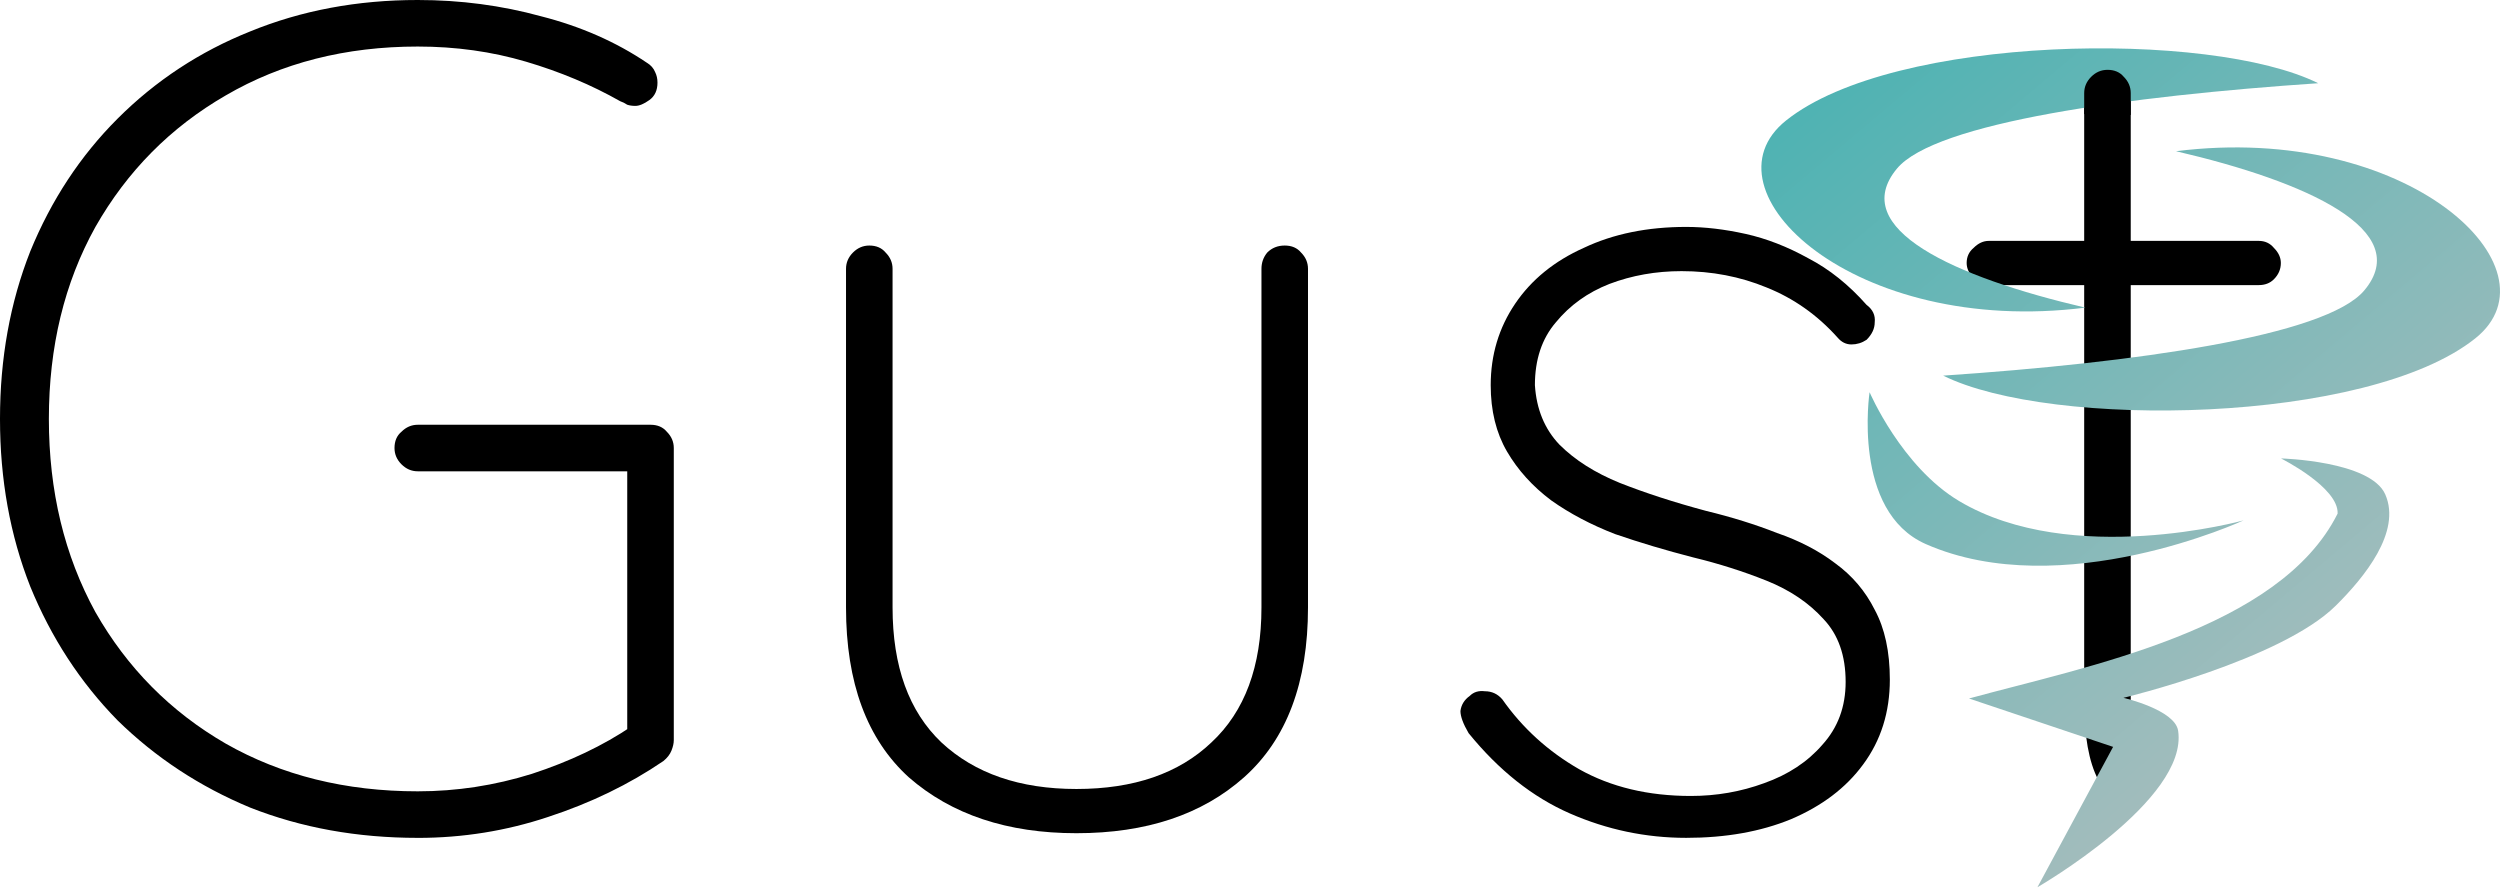
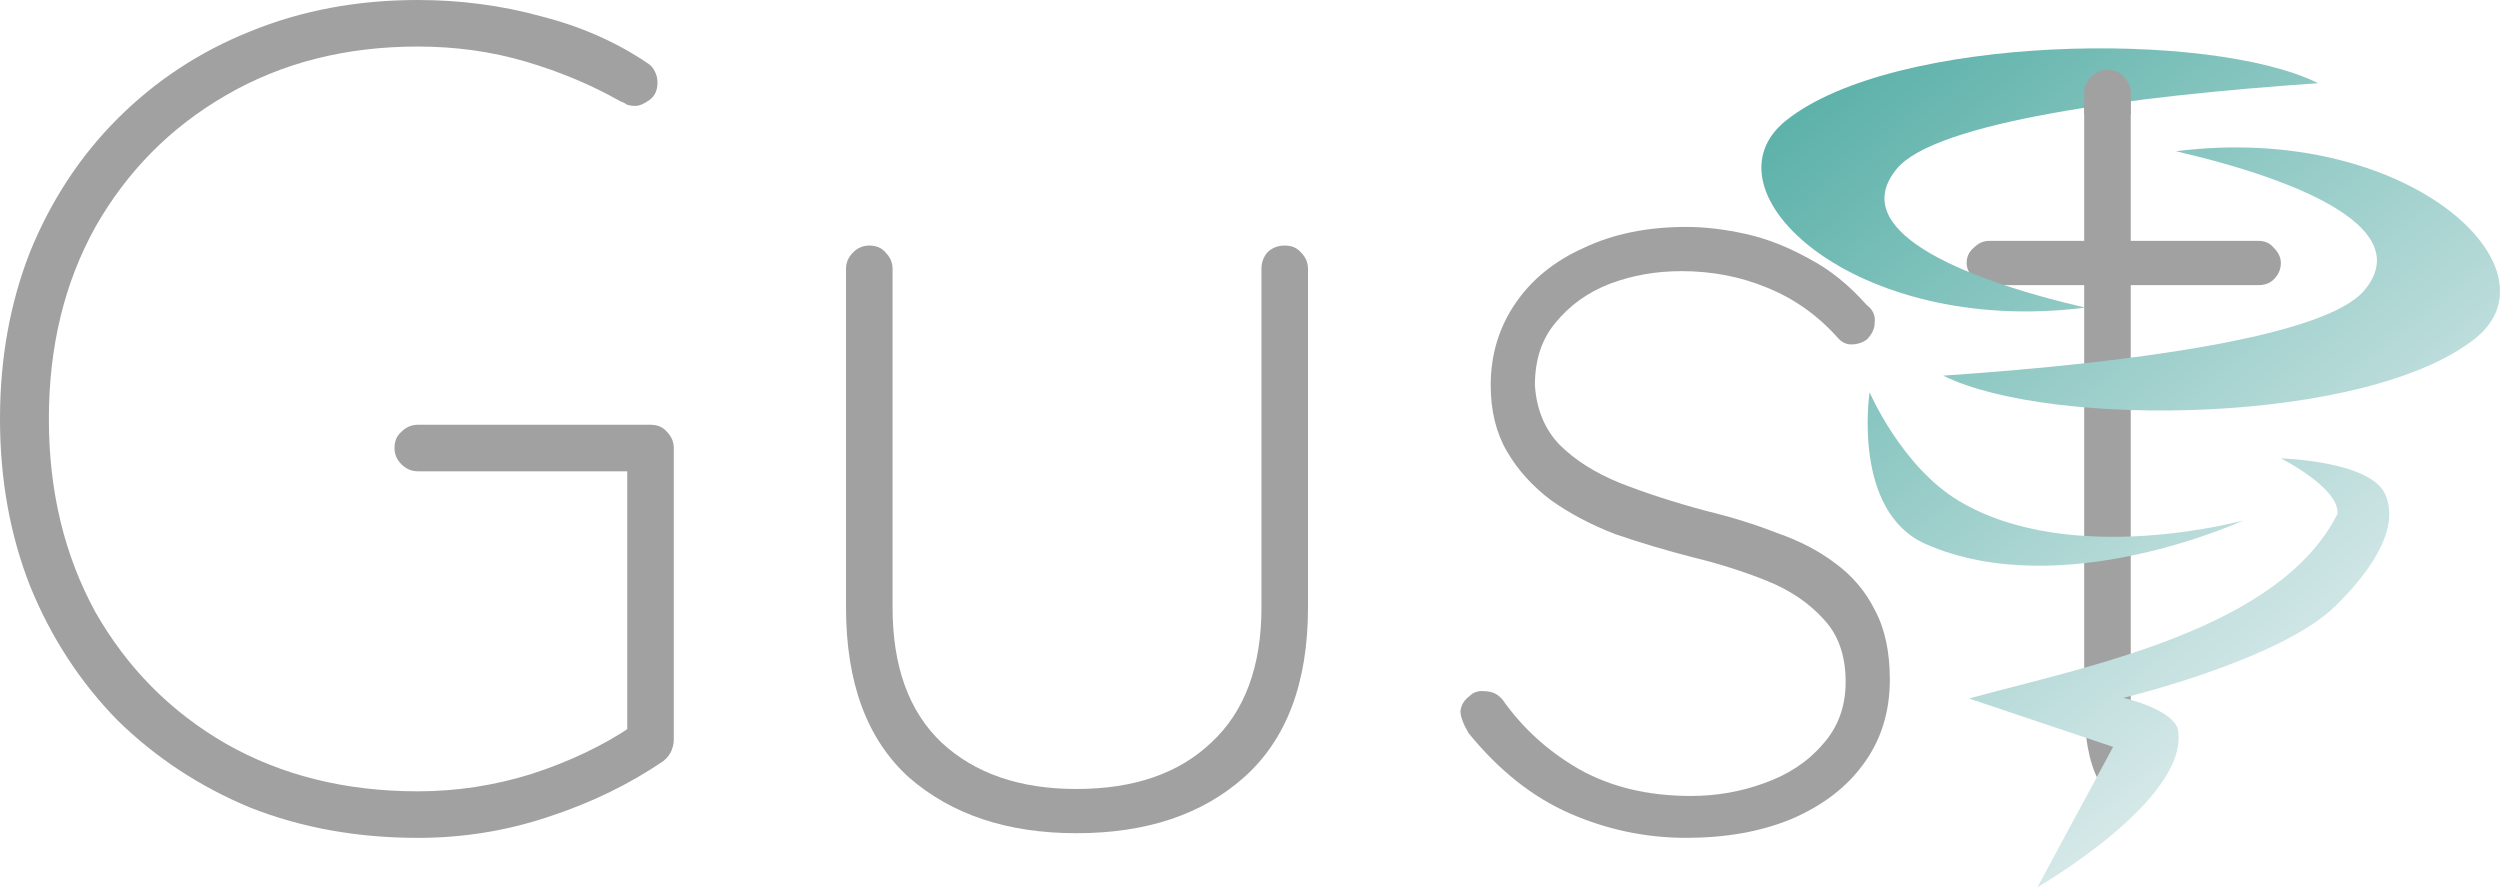
<svg xmlns="http://www.w3.org/2000/svg" xmlns:xlink="http://www.w3.org/1999/xlink" width="251.477mm" height="89.25mm" viewBox="0 0 251.477 89.25" version="1.1" id="svg5">
  <defs id="defs2">
-     <linearGradient id="linearGradient3938">
-       <stop style="stop-color:#48b2b2;stop-opacity:1" offset="0" id="stop3934" />
-       <stop style="stop-color:#c0c0c0;stop-opacity:1" offset="1" id="stop3936" />
+     <linearGradient id="linearGradient2026">
+       <stop style="stop-color:#50aca3;stop-opacity:1" offset="0" id="stop2022" />
+       <stop style="stop-color:#e4eff0;stop-opacity:1" offset="1" id="stop2024" />
    </linearGradient>
-     <linearGradient xlink:href="#linearGradient3938" id="linearGradient3940" gradientUnits="userSpaceOnUse" x1="214.075" y1="102.356" x2="230.412" y2="121.762" />
-     <linearGradient xlink:href="#linearGradient3938" id="linearGradient5245" gradientUnits="userSpaceOnUse" x1="214.075" y1="102.356" x2="230.412" y2="121.762" gradientTransform="translate(0.4749933)" />
-     <linearGradient xlink:href="#linearGradient3938" id="linearGradient5446" gradientUnits="userSpaceOnUse" x1="214.075" y1="102.356" x2="230.412" y2="121.762" />
-     <linearGradient xlink:href="#linearGradient3938" id="linearGradient5448" gradientUnits="userSpaceOnUse" x1="214.075" y1="102.356" x2="230.412" y2="121.762" />
-     <linearGradient xlink:href="#linearGradient3938" id="linearGradient5450" gradientUnits="userSpaceOnUse" x1="214.075" y1="102.356" x2="230.412" y2="121.762" />
+     <linearGradient xlink:href="#linearGradient2026" id="linearGradient2127" gradientUnits="userSpaceOnUse" x1="214.075" y1="102.356" x2="227.319" y2="118.783" />
  </defs>
  <g id="layer1" transform="translate(11.56773,-94.78222)">
    <g aria-label="Gust" id="text3717" style="font-weight:300;font-size:117.058px;font-family:Quicksand;-inkscape-font-specification:'Quicksand, Light';stroke-width:0.131" transform="translate(-108.1552,-2.647921)">
-       <path d="m 138.611,181.712 q -9.131,0 -16.856,-3.044 -7.609,-3.161 -13.345,-8.779 -5.619,-5.736 -8.779,-13.462 -3.044,-7.726 -3.044,-16.856 0,-9.131 3.044,-16.856 3.161,-7.726 8.779,-13.345 5.736,-5.736 13.345,-8.779 7.726,-3.161 16.856,-3.161 6.438,0 12.408,1.639 5.97,1.522 10.652,4.682 0.585,0.351 0.819,0.936 0.234,0.468 0.234,1.054 0,1.171 -0.819,1.756 -0.819,0.585 -1.405,0.585 -0.468,0 -0.819,-0.117 -0.351,-0.234 -0.702,-0.351 -4.331,-2.458 -9.482,-3.98 -5.151,-1.522 -10.886,-1.522 -10.886,0 -19.315,4.916 -8.311,4.799 -13.111,13.228 -4.682,8.428 -4.682,19.315 0,10.886 4.682,19.432 4.799,8.428 13.111,13.228 8.428,4.799 19.315,4.799 5.853,0 11.472,-1.756 5.736,-1.873 10.067,-4.799 l -0.468,2.107 v -29.265 l 1.639,1.522 h -22.709 q -0.936,0 -1.639,-0.702 -0.702,-0.702 -0.702,-1.639 0,-1.054 0.702,-1.639 0.702,-0.702 1.639,-0.702 h 23.412 q 1.054,0 1.639,0.702 0.702,0.702 0.702,1.639 v 29.382 q 0,0.468 -0.234,1.054 -0.234,0.585 -0.819,1.054 -5.151,3.512 -11.589,5.619 -6.321,2.107 -13.111,2.107 z" id="path4193" />
-       <path d="m 225.819,122.129 q 1.054,0 1.639,0.702 0.702,0.702 0.702,1.639 v 34.064 q 0,11.355 -6.438,17.09 -6.321,5.619 -16.856,5.619 -10.418,0 -16.856,-5.619 -6.321,-5.736 -6.321,-17.09 v -34.064 q 0,-0.936 0.702,-1.639 0.702,-0.702 1.639,-0.702 1.054,0 1.639,0.702 0.702,0.702 0.702,1.639 v 34.064 q 0,8.896 4.916,13.579 5.033,4.682 13.579,4.682 8.662,0 13.579,-4.682 5.034,-4.682 5.034,-13.579 v -34.064 q 0,-0.936 0.585,-1.639 0.702,-0.702 1.756,-0.702 z" id="path4195" />
-       <path d="m 244.314,171.177 q -0.819,-1.405 -0.819,-2.224 0.117,-0.936 0.936,-1.522 0.585,-0.585 1.522,-0.468 1.054,0 1.756,0.819 3.044,4.331 7.726,7.023 4.799,2.692 11.238,2.692 3.863,0 7.375,-1.288 3.629,-1.288 5.853,-3.863 2.341,-2.575 2.341,-6.321 0,-3.98 -2.224,-6.321 -2.224,-2.458 -5.736,-3.863 -3.512,-1.405 -7.375,-2.341 -4.097,-1.054 -7.843,-2.341 -3.629,-1.405 -6.438,-3.395 -2.809,-2.107 -4.448,-4.916 -1.639,-2.809 -1.639,-6.672 0,-4.565 2.458,-8.194 2.458,-3.629 6.906,-5.619 4.448,-2.107 10.301,-2.107 2.809,0 5.97,0.702 3.161,0.702 6.321,2.458 3.161,1.639 5.853,4.682 0.936,0.702 0.819,1.756 0,0.936 -0.819,1.756 -0.702,0.468 -1.522,0.468 -0.819,0 -1.405,-0.702 -3.044,-3.395 -7.141,-5.033 -3.98,-1.639 -8.545,-1.639 -3.863,0 -7.258,1.288 -3.278,1.288 -5.385,3.863 -2.107,2.458 -2.107,6.321 0.234,3.629 2.458,5.97 2.341,2.341 6.087,3.863 3.863,1.522 8.662,2.809 3.863,0.936 7.141,2.224 3.395,1.171 5.853,3.043 2.575,1.873 3.98,4.682 1.522,2.809 1.522,7.023 0,4.916 -2.692,8.545 -2.575,3.512 -7.258,5.502 -4.565,1.873 -10.535,1.873 -6.087,0 -11.706,-2.458 -5.619,-2.458 -10.184,-8.077 z" id="path4197" />
-       <path d="m 296.639,121.661 h 27.157 c 0.624,0 1.132,0.234 1.522,0.702 0.468,0.468 0.702,0.975 0.702,1.522 0,0.624 -0.234,1.171 -0.702,1.639 -0.39,0.39 -0.897,0.585 -1.522,0.585 h -27.157 c -0.546,0 -1.054,-0.234 -1.522,-0.702 -0.468,-0.468 -0.702,-0.975 -0.702,-1.522 0,-0.624 0.234,-1.132 0.702,-1.522 0.468,-0.468 0.975,-0.702 1.522,-0.702 z m 11.94,-17.208 c 0.702,0 1.249,0.234 1.639,0.702 0.468,0.468 0.702,1.014 0.702,1.639 V 167.782 c -0.376,3.054 1.081,7.031 -3.278,8.077 -0.936,-1.795 -1.405,-4.409 -1.405,-7.843 v -61.221 c 0,-0.624 0.234,-1.171 0.702,-1.639 0.468,-0.468 1.014,-0.702 1.639,-0.702 z" id="path4199" />
+       <path d="m 138.611,181.712 q -9.131,0 -16.856,-3.044 -7.609,-3.161 -13.345,-8.779 -5.619,-5.736 -8.779,-13.462 -3.044,-7.726 -3.044,-16.856 0,-9.131 3.044,-16.856 3.161,-7.726 8.779,-13.345 5.736,-5.736 13.345,-8.779 7.726,-3.161 16.856,-3.161 6.438,0 12.408,1.639 5.97,1.522 10.652,4.682 0.585,0.351 0.819,0.936 0.234,0.468 0.234,1.054 0,1.171 -0.819,1.756 -0.819,0.585 -1.405,0.585 -0.468,0 -0.819,-0.117 -0.351,-0.234 -0.702,-0.351 -4.331,-2.458 -9.482,-3.98 -5.151,-1.522 -10.886,-1.522 -10.886,0 -19.315,4.916 -8.311,4.799 -13.111,13.228 -4.682,8.428 -4.682,19.315 0,10.886 4.682,19.432 4.799,8.428 13.111,13.228 8.428,4.799 19.315,4.799 5.853,0 11.472,-1.756 5.736,-1.873 10.067,-4.799 l -0.468,2.107 v -29.265 l 1.639,1.522 h -22.709 q -0.936,0 -1.639,-0.702 -0.702,-0.702 -0.702,-1.639 0,-1.054 0.702,-1.639 0.702,-0.702 1.639,-0.702 h 23.412 q 1.054,0 1.639,0.702 0.702,0.702 0.702,1.639 v 29.382 q 0,0.468 -0.234,1.054 -0.234,0.585 -0.819,1.054 -5.151,3.512 -11.589,5.619 -6.321,2.107 -13.111,2.107 z" id="path4193" style="fill:#a1a1a1;fill-opacity:1" />
+       <path d="m 225.819,122.129 q 1.054,0 1.639,0.702 0.702,0.702 0.702,1.639 v 34.064 q 0,11.355 -6.438,17.09 -6.321,5.619 -16.856,5.619 -10.418,0 -16.856,-5.619 -6.321,-5.736 -6.321,-17.09 v -34.064 q 0,-0.936 0.702,-1.639 0.702,-0.702 1.639,-0.702 1.054,0 1.639,0.702 0.702,0.702 0.702,1.639 v 34.064 q 0,8.896 4.916,13.579 5.033,4.682 13.579,4.682 8.662,0 13.579,-4.682 5.034,-4.682 5.034,-13.579 v -34.064 q 0,-0.936 0.585,-1.639 0.702,-0.702 1.756,-0.702 z" id="path4195" style="fill:#a1a1a1;fill-opacity:1" />
+       <path d="m 244.314,171.177 q -0.819,-1.405 -0.819,-2.224 0.117,-0.936 0.936,-1.522 0.585,-0.585 1.522,-0.468 1.054,0 1.756,0.819 3.044,4.331 7.726,7.023 4.799,2.692 11.238,2.692 3.863,0 7.375,-1.288 3.629,-1.288 5.853,-3.863 2.341,-2.575 2.341,-6.321 0,-3.98 -2.224,-6.321 -2.224,-2.458 -5.736,-3.863 -3.512,-1.405 -7.375,-2.341 -4.097,-1.054 -7.843,-2.341 -3.629,-1.405 -6.438,-3.395 -2.809,-2.107 -4.448,-4.916 -1.639,-2.809 -1.639,-6.672 0,-4.565 2.458,-8.194 2.458,-3.629 6.906,-5.619 4.448,-2.107 10.301,-2.107 2.809,0 5.97,0.702 3.161,0.702 6.321,2.458 3.161,1.639 5.853,4.682 0.936,0.702 0.819,1.756 0,0.936 -0.819,1.756 -0.702,0.468 -1.522,0.468 -0.819,0 -1.405,-0.702 -3.044,-3.395 -7.141,-5.033 -3.98,-1.639 -8.545,-1.639 -3.863,0 -7.258,1.288 -3.278,1.288 -5.385,3.863 -2.107,2.458 -2.107,6.321 0.234,3.629 2.458,5.97 2.341,2.341 6.087,3.863 3.863,1.522 8.662,2.809 3.863,0.936 7.141,2.224 3.395,1.171 5.853,3.043 2.575,1.873 3.98,4.682 1.522,2.809 1.522,7.023 0,4.916 -2.692,8.545 -2.575,3.512 -7.258,5.502 -4.565,1.873 -10.535,1.873 -6.087,0 -11.706,-2.458 -5.619,-2.458 -10.184,-8.077 z" id="path4197" style="fill:#a1a1a1;fill-opacity:1" />
+       <path d="m 296.639,121.661 h 27.157 c 0.624,0 1.132,0.234 1.522,0.702 0.468,0.468 0.702,0.975 0.702,1.522 0,0.624 -0.234,1.171 -0.702,1.639 -0.39,0.39 -0.897,0.585 -1.522,0.585 h -27.157 c -0.546,0 -1.054,-0.234 -1.522,-0.702 -0.468,-0.468 -0.702,-0.975 -0.702,-1.522 0,-0.624 0.234,-1.132 0.702,-1.522 0.468,-0.468 0.975,-0.702 1.522,-0.702 z m 11.94,-17.208 c 0.702,0 1.249,0.234 1.639,0.702 0.468,0.468 0.702,1.014 0.702,1.639 V 167.782 c -0.376,3.054 1.081,7.031 -3.278,8.077 -0.936,-1.795 -1.405,-4.409 -1.405,-7.843 v -61.221 c 0,-0.624 0.234,-1.171 0.702,-1.639 0.468,-0.468 1.014,-0.702 1.639,-0.702 z" id="path4199" style="fill:#a1a1a1;fill-opacity:1" />
    </g>
-     <g id="g9460" style="fill:url(#linearGradient3940);fill-opacity:1" transform="matrix(4.456203,0,0,4.456203,-786.9759,-358.6123)">
-       <path style="fill:url(#linearGradient5245);fill-opacity:1;stroke:none;stroke-width:0.265px;stroke-linecap:butt;stroke-linejoin:miter;stroke-opacity:1" d="m 226.337,103.624 c -2.426,-1.207 -9.582,-1.104 -12.015,0.842 -1.967,1.574 1.524,4.882 6.758,4.223 -2.964,-0.69 -5.381,-1.787 -4.252,-3.14 0.864,-1.036 5.207,-1.635 9.509,-1.926 z" id="path869" />
-       <path style="fill:url(#linearGradient5446);fill-opacity:1;stroke:none;stroke-width:0.265px;stroke-linecap:butt;stroke-linejoin:miter;stroke-opacity:1" d="m 217.869,110.223 c 2.426,1.207 9.582,1.104 12.015,-0.842 1.967,-1.574 -1.524,-4.882 -6.758,-4.223 2.964,0.69 5.381,1.787 4.252,3.14 -0.864,1.036 -5.207,1.635 -9.509,1.926 z" id="path869-0" />
-       <path style="fill:url(#linearGradient5448);fill-opacity:1;stroke:none;stroke-width:0.265px;stroke-linecap:butt;stroke-linejoin:miter;stroke-opacity:1" d="m 216.209,110.598 c 0,0 -0.407,2.69 1.269,3.428 3.078,1.355 7.173,-0.535 7.173,-0.535 0,0 -3.878,1.076 -6.419,-0.435 -1.302,-0.775 -2.023,-2.458 -2.023,-2.458 z" id="path2713" />
-       <path style="fill:url(#linearGradient5450);fill-opacity:1;stroke:none;stroke-width:0.265px;stroke-linecap:butt;stroke-linejoin:miter;stroke-opacity:1" d="m 225.496,112.093 c 0,0 1.303,0.651 1.278,1.245 -1.313,2.626 -5.678,3.449 -8.321,4.174 l 3.253,1.092 -1.708,3.168 c 0,0 3.41,-1.966 3.176,-3.532 -0.071,-0.475 -1.235,-0.743 -1.235,-0.743 0,0 3.554,-0.854 4.791,-2.078 0.652,-0.645 1.486,-1.67 1.121,-2.511 -0.33,-0.762 -2.354,-0.815 -2.354,-0.815 z" id="path3033" />
+     <g id="g9460" style="fill:url(#linearGradient2127);fill-opacity:1" transform="matrix(4.456203,0,0,4.456203,-786.9759,-358.6123)">
+       <path style="fill:url(#linearGradient2127);fill-opacity:1;stroke:none;stroke-width:0.265px;stroke-linecap:butt;stroke-linejoin:miter;stroke-opacity:1" d="m 226.337,103.624 c -2.426,-1.207 -9.582,-1.104 -12.015,0.842 -1.967,1.574 1.524,4.882 6.758,4.223 -2.964,-0.69 -5.381,-1.787 -4.252,-3.14 0.864,-1.036 5.207,-1.635 9.509,-1.926 z" id="path869" />
+       <path style="fill:url(#linearGradient2127);fill-opacity:1;stroke:none;stroke-width:0.265px;stroke-linecap:butt;stroke-linejoin:miter;stroke-opacity:1" d="m 217.869,110.223 c 2.426,1.207 9.582,1.104 12.015,-0.842 1.967,-1.574 -1.524,-4.882 -6.758,-4.223 2.964,0.69 5.381,1.787 4.252,3.14 -0.864,1.036 -5.207,1.635 -9.509,1.926 z" id="path869-0" />
+       <path style="fill:url(#linearGradient2127);fill-opacity:1;stroke:none;stroke-width:0.265px;stroke-linecap:butt;stroke-linejoin:miter;stroke-opacity:1" d="m 216.209,110.598 c 0,0 -0.407,2.69 1.269,3.428 3.078,1.355 7.173,-0.535 7.173,-0.535 0,0 -3.878,1.076 -6.419,-0.435 -1.302,-0.775 -2.023,-2.458 -2.023,-2.458 z" id="path2713" />
+       <path style="fill:url(#linearGradient2127);fill-opacity:1;stroke:none;stroke-width:0.265px;stroke-linecap:butt;stroke-linejoin:miter;stroke-opacity:1" d="m 225.496,112.093 c 0,0 1.303,0.651 1.278,1.245 -1.313,2.626 -5.678,3.449 -8.321,4.174 l 3.253,1.092 -1.708,3.168 c 0,0 3.41,-1.966 3.176,-3.532 -0.071,-0.475 -1.235,-0.743 -1.235,-0.743 0,0 3.554,-0.854 4.791,-2.078 0.652,-0.645 1.486,-1.67 1.121,-2.511 -0.33,-0.762 -2.354,-0.815 -2.354,-0.815 z" id="path3033" />
    </g>
-     <path d="m 200.424,101.806 c 0.702,0 1.249,0.234 1.639,0.702 0.468,0.468 0.702,1.014 0.702,1.639 v 2.196 l -4.682,-0.09 v -2.105 c 0,-0.624 0.234,-1.171 0.702,-1.639 0.468,-0.468 1.014,-0.702 1.639,-0.702 z" id="path4199-1" style="font-weight:300;font-size:117.058px;font-family:Quicksand;-inkscape-font-specification:'Quicksand, Light';stroke-width:0.131" />
+     <path d="m 200.424,101.806 c 0.702,0 1.249,0.234 1.639,0.702 0.468,0.468 0.702,1.014 0.702,1.639 v 2.196 l -4.682,-0.09 v -2.105 c 0,-0.624 0.234,-1.171 0.702,-1.639 0.468,-0.468 1.014,-0.702 1.639,-0.702 z" id="path4199-1" style="font-weight:300;font-size:117.058px;font-family:Quicksand;-inkscape-font-specification:'Quicksand, Light';stroke-width:0.131;fill:#a1a1a1;fill-opacity:1" />
  </g>
</svg>
